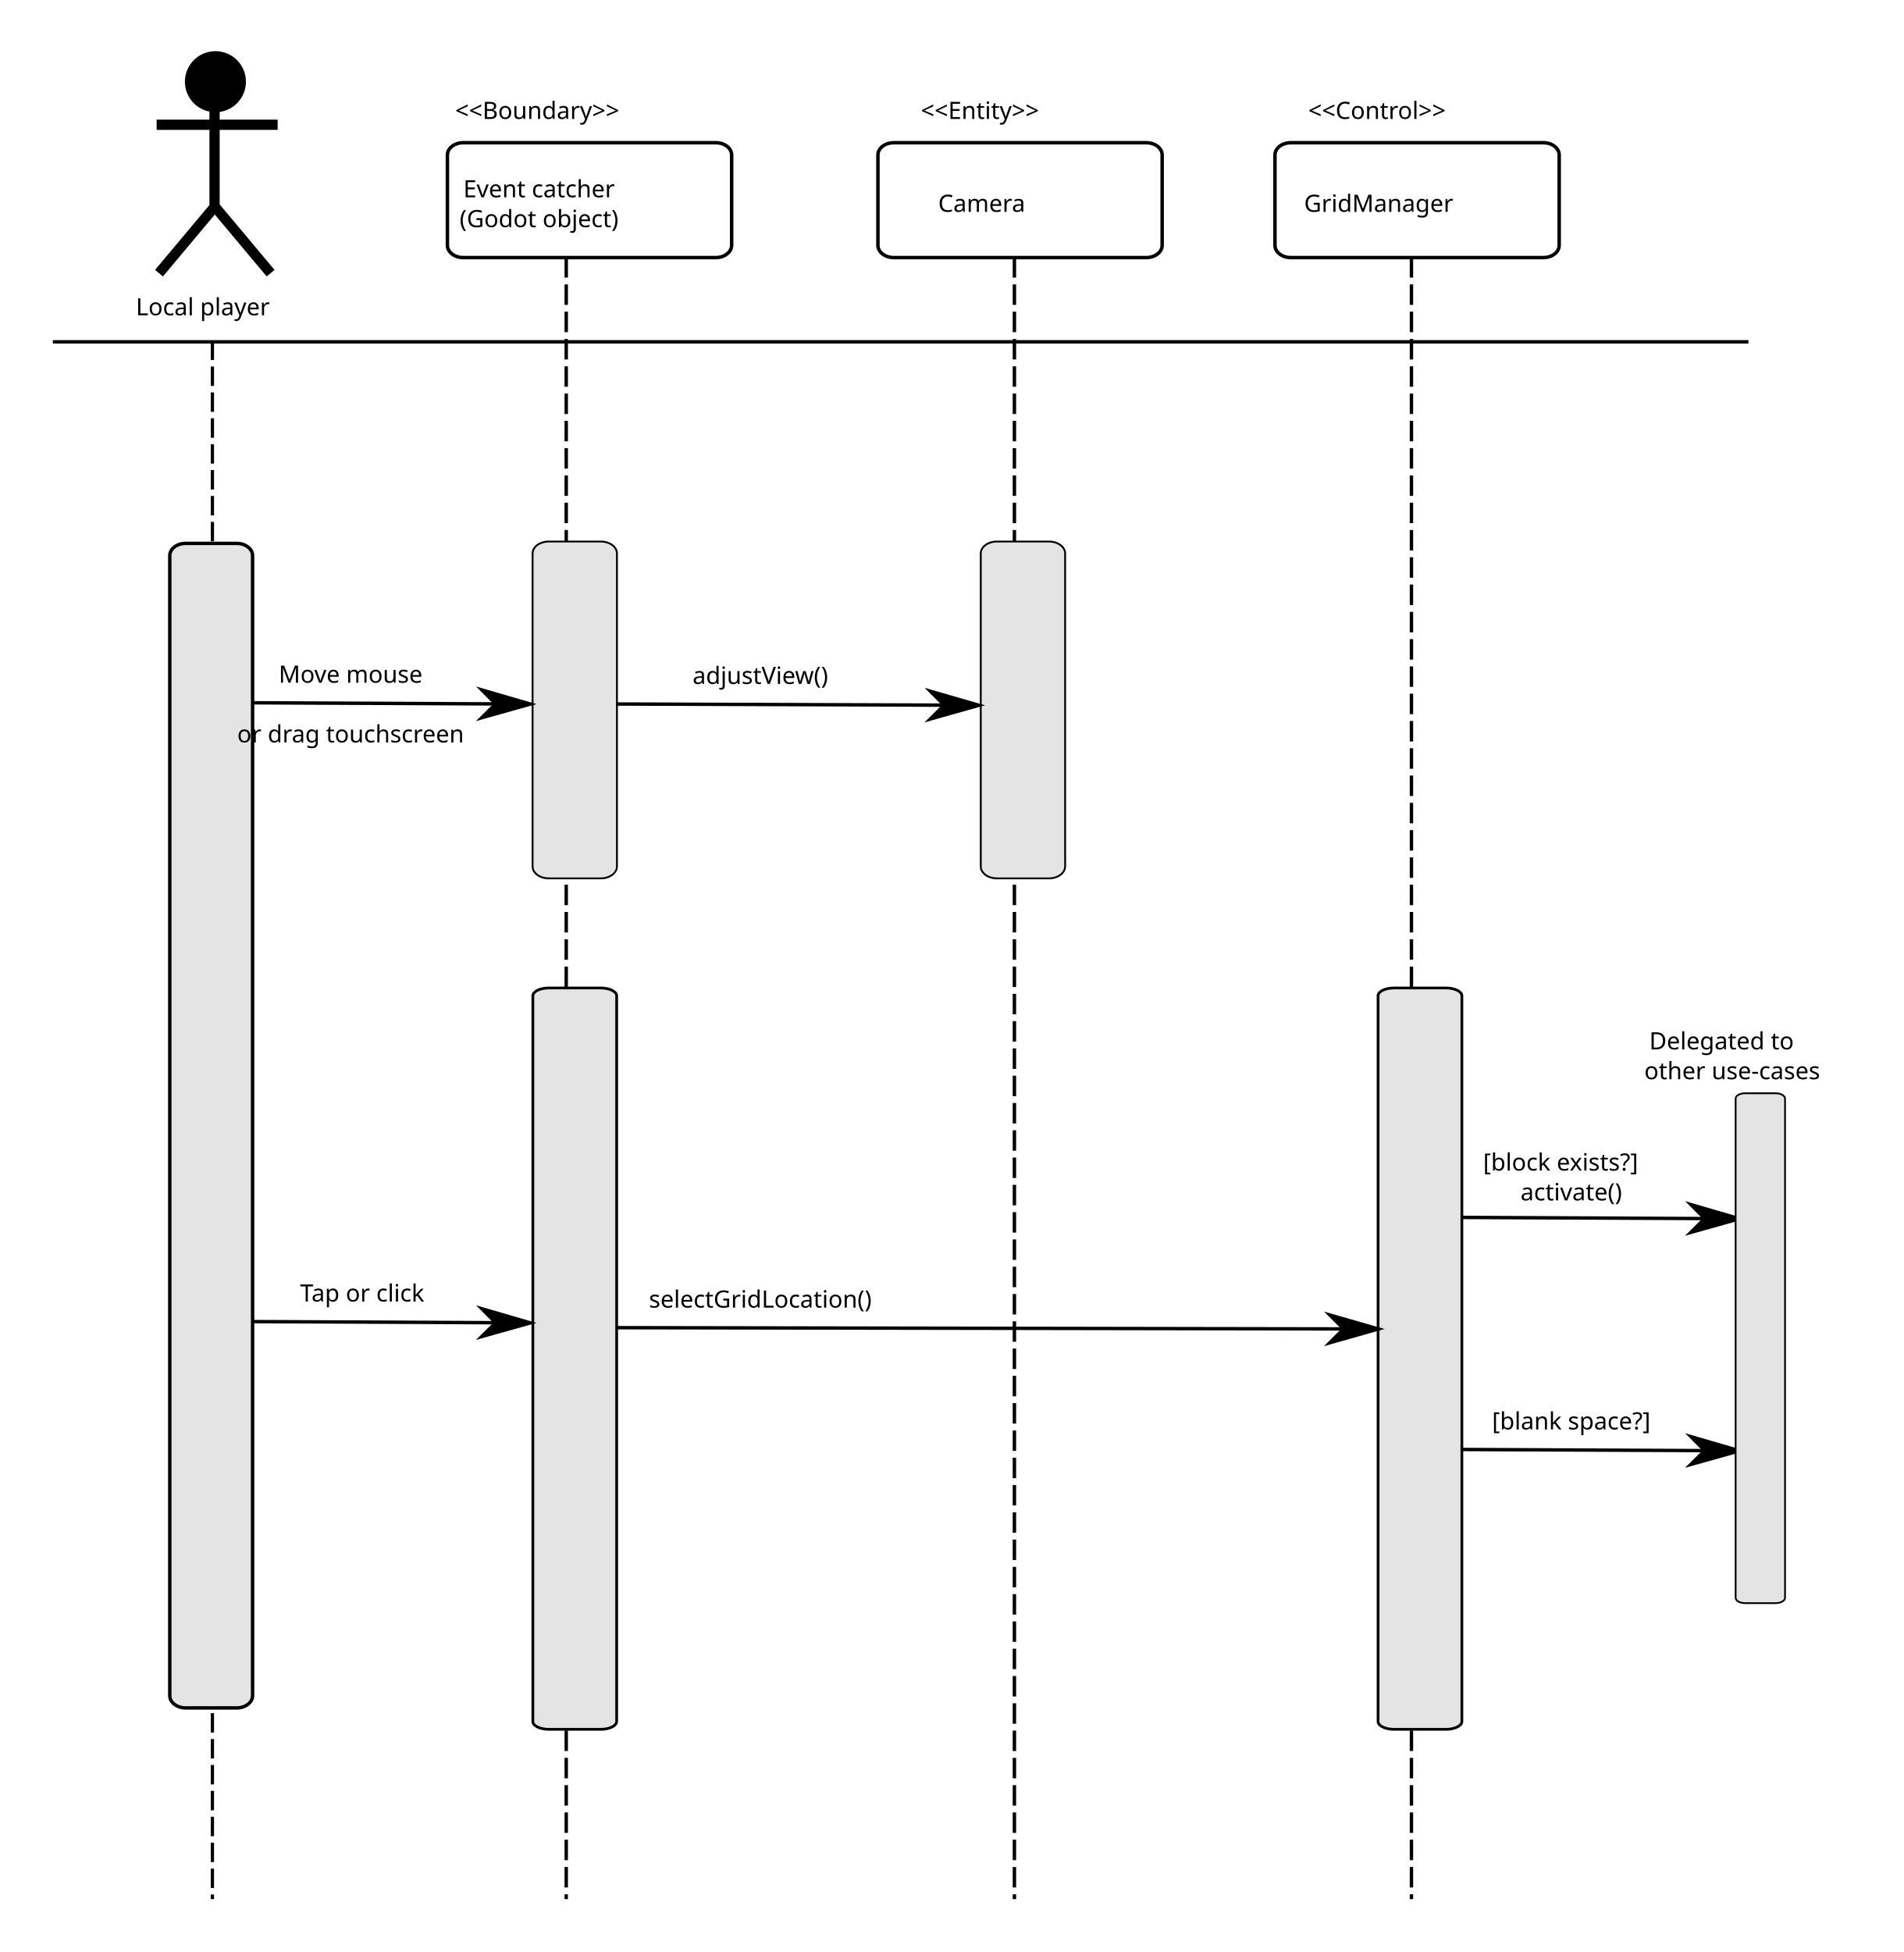
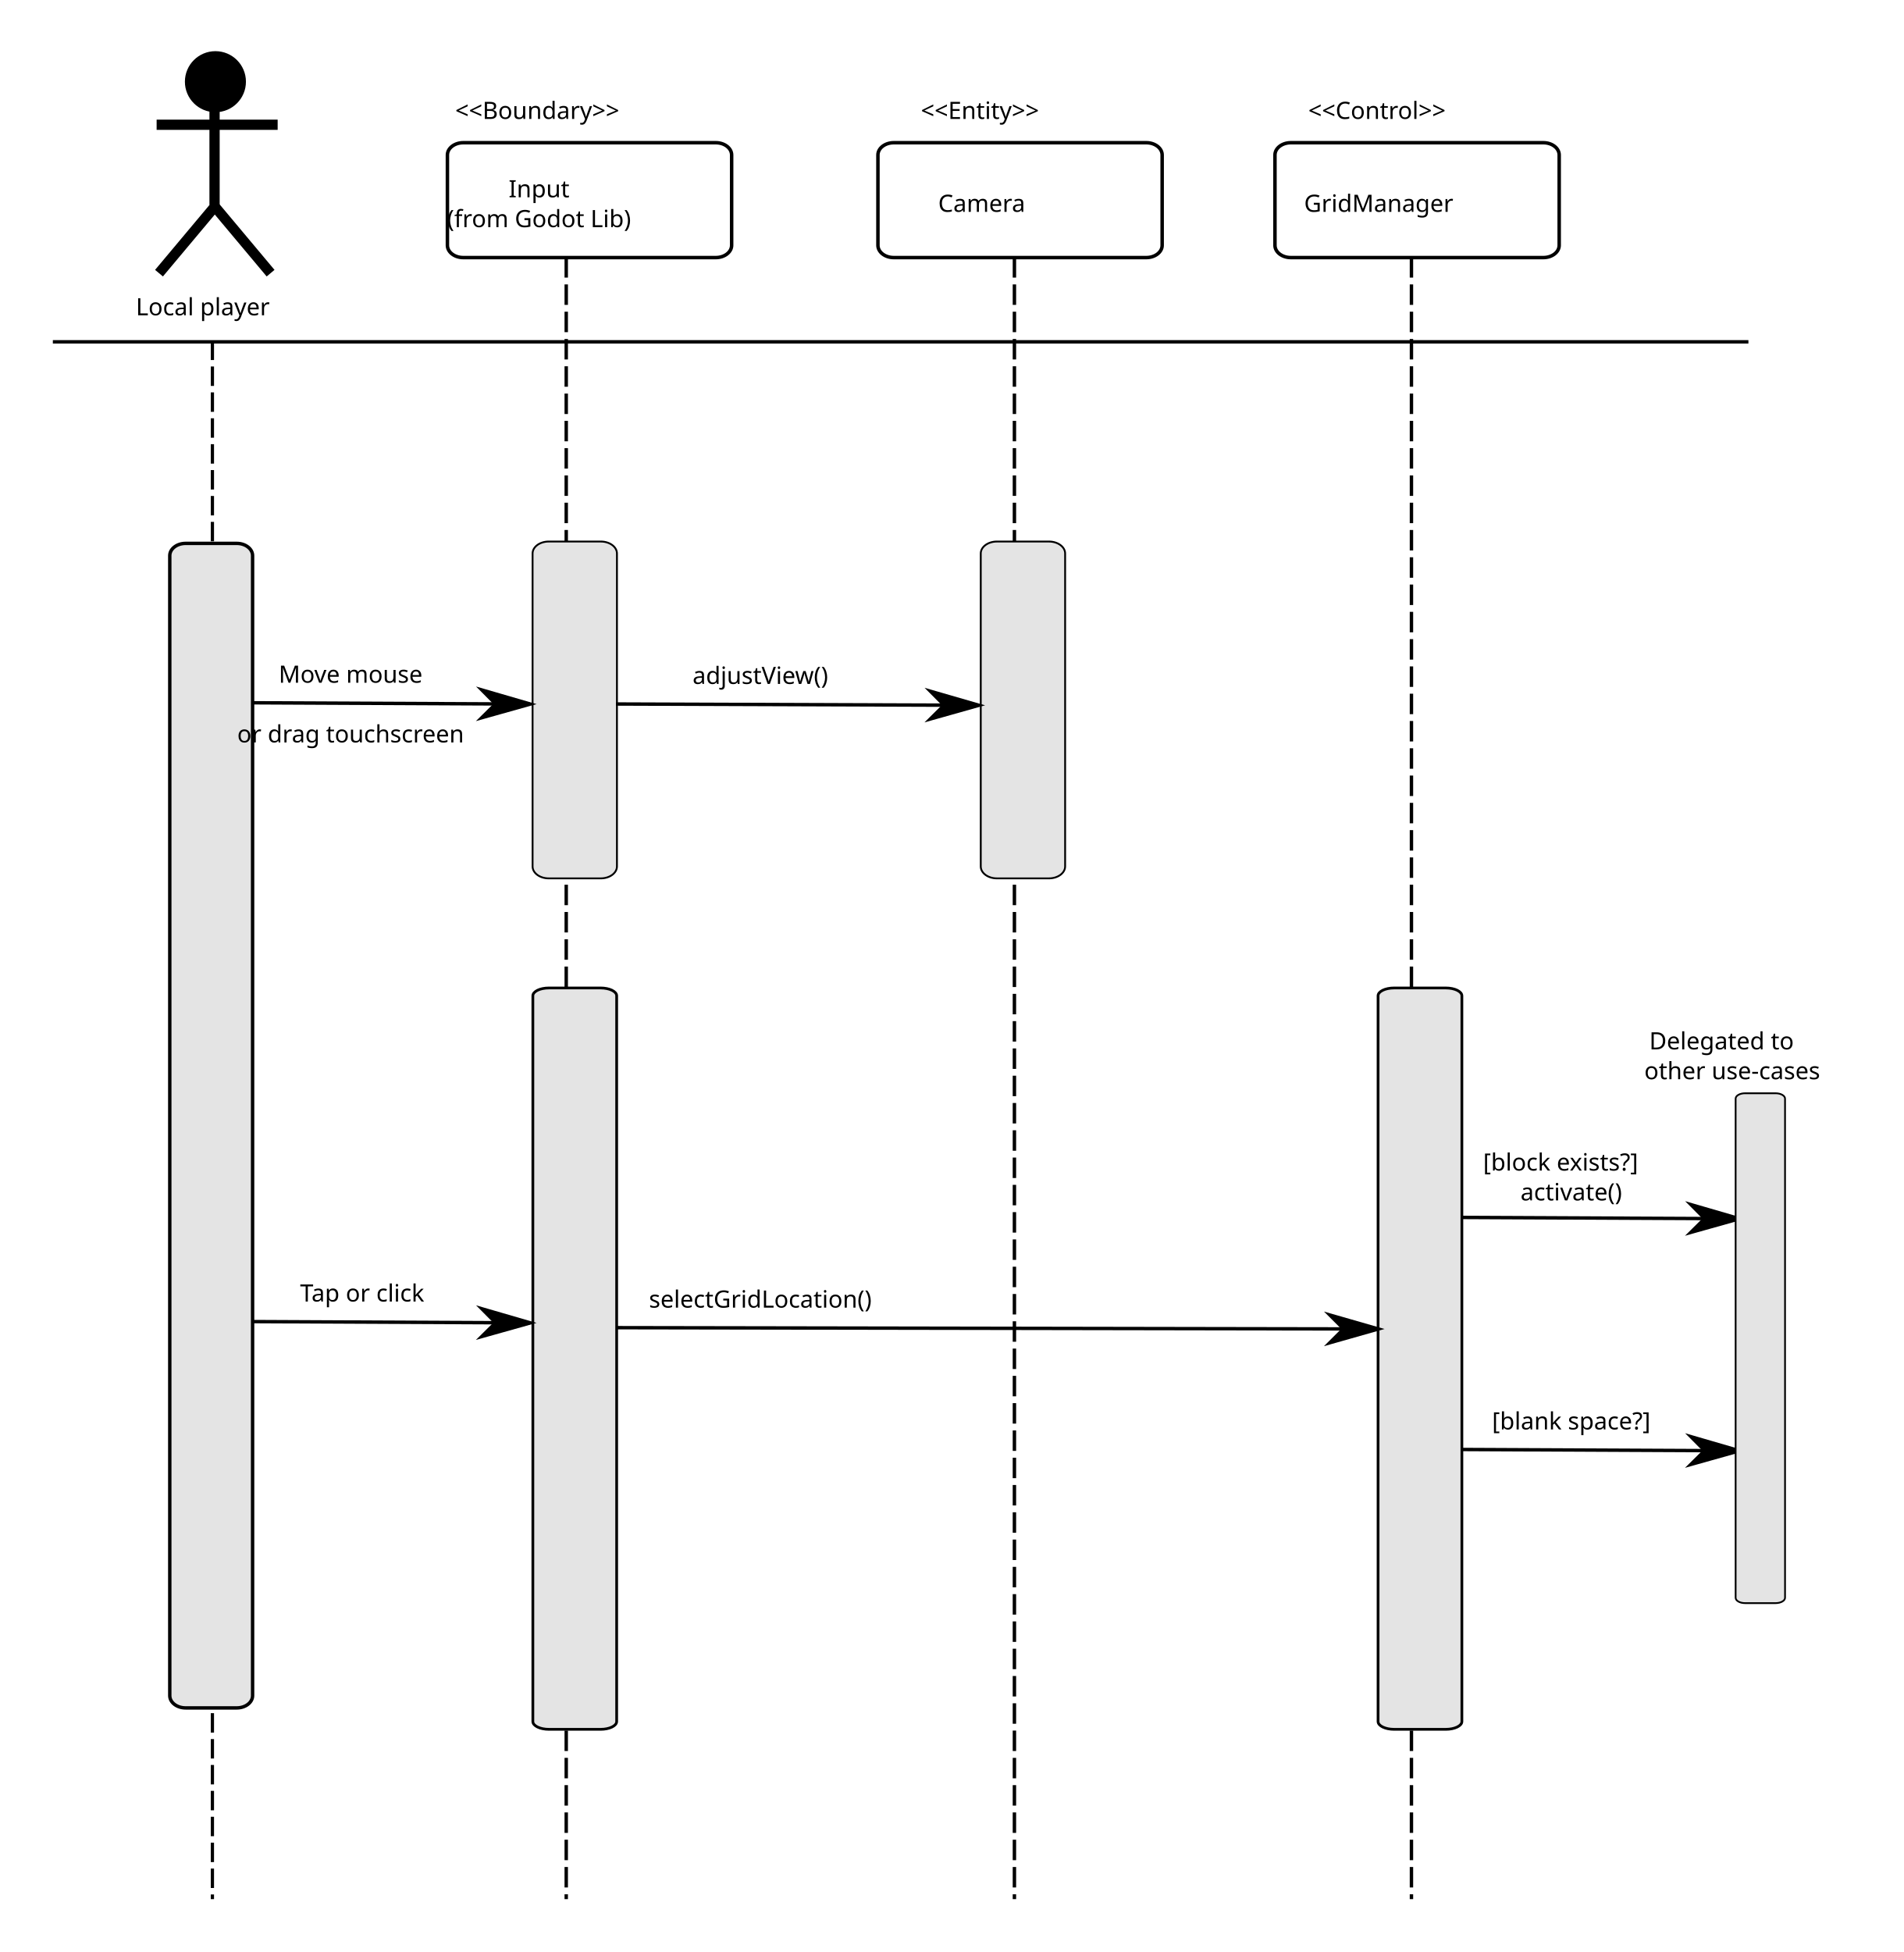
<svg xmlns="http://www.w3.org/2000/svg" width="558.213" height="572.31" id="svg4629" version="1.1">
  <defs id="defs4631">
    <marker orient="auto" refY="0" refX="0" id="Arrow1Lend" style="overflow:visible">
      <path id="path3874" d="M 0,0 5,-5 -12.5,0 5,5 0,0 z" style="fill-rule:evenodd;stroke:#000000;stroke-width:1pt" transform="matrix(-0.8,0,0,-0.8,-10,0)" />
    </marker>
  </defs>
  <g id="layer1" transform="translate(15.5,-18.76002)">
    <g id="g4589" transform="translate(29.23524,-4.67677)" style="stroke-width:3;stroke-miterlimit:4;stroke-dasharray:none">
      <path d="m 25.885,47.387 c 0,4.114 -3.335,7.45 -7.45,7.45 -4.114,0 -7.45,-3.335 -7.45,-7.45 0,-4.114 3.335,-7.45 7.45,-7.45 4.114,0 7.45,3.335 7.45,7.45 z" id="path4591" style="fill:#000000;stroke:#000000;stroke-width:3;stroke-miterlimit:4;stroke-dasharray:none" />
      <path id="path4593" d="m 18.183,48.397 0,35.103" style="fill:none;stroke:#000000;stroke-width:3;stroke-linecap:butt;stroke-linejoin:miter;stroke-miterlimit:4;stroke-opacity:1;stroke-dasharray:none" />
      <path id="path4595" d="m 1.195,60.014 35.491,0" style="fill:none;stroke:#000000;stroke-width:3;stroke-linecap:butt;stroke-linejoin:miter;stroke-miterlimit:4;stroke-opacity:1;stroke-dasharray:none" />
      <path style="fill:none;stroke:#000000;stroke-width:3;stroke-linecap:butt;stroke-linejoin:miter;stroke-miterlimit:4;stroke-opacity:1;stroke-dasharray:none" d="M 17.963,83.659 34.615,103.525" id="path4597" />
      <path id="path4599" d="M 18.544,83.659 1.892,103.525" style="fill:none;stroke:#000000;stroke-width:3;stroke-linecap:butt;stroke-linejoin:miter;stroke-miterlimit:4;stroke-opacity:1;stroke-dasharray:none" />
    </g>
    <text id="text4601" y="111.206" x="24.348" style="font-size:12px;font-style:normal;font-weight:normal;line-height:125%;letter-spacing:0px;word-spacing:0px;fill:#000000;fill-opacity:1;stroke:none;font-family:Sans" xml:space="preserve">
      <tspan style="font-size:7px" y="111.206" x="24.348" id="tspan4603">Local player</tspan>
      <tspan id="tspan4605" style="font-size:7px" y="119.956" x="24.348" />
      <tspan style="font-size:7px" id="tspan4607" y="128.706" x="24.348" />
    </text>
    <path style="fill:none;stroke:#000000;stroke-width:1px;stroke-linecap:butt;stroke-linejoin:miter;stroke-opacity:1" d="m 0,118.981 497.217,0" id="path4662" />
    <rect ry="3.592" rx="4.644" y="60.601" x="115.703" height="33.679" width="83.35" id="rect5846" style="fill:none;stroke:#000000;stroke-width:1.021;stroke-linejoin:miter;stroke-miterlimit:4;stroke-dasharray:none;stroke-dashoffset:3.7" />
    <text id="text5848" y="53.627" x="152.987" style="font-size:12px;font-style:normal;font-weight:normal;line-height:125%;letter-spacing:0px;word-spacing:0px;fill:#000000;fill-opacity:1;stroke:none;font-family:Sans" xml:space="preserve">
      <tspan style="font-size:7px;text-align:center;text-anchor:middle" y="53.627" x="152.987" id="tspan5850">&lt;&lt;Boundary&gt;&gt;</tspan>
      <tspan id="tspan5852" style="font-size:7px" y="62.377" x="152.987" />
      <tspan style="font-size:7px" id="tspan5854" y="71.127" x="152.987" />
    </text>
    <text xml:space="preserve" style="font-size:12px;font-style:normal;font-weight:normal;line-height:125%;letter-spacing:0px;word-spacing:0px;fill:#000000;fill-opacity:1;stroke:none;font-family:Sans" x="153.493" y="76.608" id="text5856">
-       <tspan id="tspan5858" x="153.493" y="76.608" style="font-size:7px;text-align:center;text-anchor:middle">Event catcher</tspan>
-       <tspan x="153.493" y="85.358" style="font-size:7px;text-align:center;text-anchor:middle" id="tspan5906">(Godot object)</tspan>
+       <tspan id="tspan5858" x="153.493" y="76.608" style="font-size:7px;text-align:center;text-anchor:middle">Input</tspan>
+       <tspan x="153.493" y="85.358" style="font-size:7px;text-align:center;text-anchor:middle" id="tspan5906">(from Godot Lib)</tspan>
      <tspan id="tspan5860" x="153.493" y="94.108" style="font-size:7px;text-align:center;text-anchor:middle" />
      <tspan x="153.493" y="102.858" style="font-size:7px" id="tspan5862" />
      <tspan x="153.493" y="111.608" id="tspan5864" style="font-size:7px" />
    </text>
    <path id="path6098" d="m 150.548,94.148 0,481.422" style="fill:none;stroke:#000000;stroke-width:1;stroke-linecap:butt;stroke-linejoin:miter;stroke-miterlimit:4;stroke-opacity:1;stroke-dasharray:6, 2;stroke-dashoffset:0;marker-end:none" />
    <rect ry="3.5" rx="4.732" y="177.534" x="140.677" height="98.757" width="24.743" id="rect6104" style="fill:#e4e4e4;fill-opacity:1;stroke:#000000;stroke-width:0.543;stroke-linejoin:miter;stroke-miterlimit:4;stroke-dasharray:none;stroke-dashoffset:0" />
    <path id="path6108" d="m 46.786,118.619 0,456.951" style="fill:none;stroke:#000000;stroke-width:0.949;stroke-linecap:butt;stroke-linejoin:miter;stroke-miterlimit:4;stroke-opacity:1;stroke-dasharray:5.695, 1.898;stroke-dashoffset:0;marker-end:none" />
    <rect ry="3.592" rx="4.644" y="178.076" x="34.286" height="341.429" width="24.286" id="rect6110" style="fill:#e4e4e4;fill-opacity:1;stroke:#000000;stroke-width:1;stroke-linejoin:miter;stroke-miterlimit:4;stroke-dasharray:none;stroke-dashoffset:0" />
    <path style="fill:none;stroke:#000000;stroke-width:1px;stroke-linecap:butt;stroke-linejoin:miter;stroke-opacity:1;marker-end:url(#Arrow1Lend)" d="m 58.336,224.808 81.57,0.379" id="path6112" />
    <text id="text6298" y="218.927" x="98.233" style="font-size:12px;font-style:normal;font-weight:normal;line-height:125%;letter-spacing:0px;word-spacing:0px;fill:#000000;fill-opacity:1;stroke:none;font-family:Sans" xml:space="preserve">
      <tspan style="font-size:7px;text-align:center;text-anchor:middle" y="218.927" x="98.233" id="tspan6300">Move mouse</tspan>
      <tspan style="font-size:7px;text-align:center;text-anchor:middle" y="227.677" x="98.233" id="tspan6367" />
      <tspan style="font-size:7px;text-align:center;text-anchor:middle" y="236.427" x="98.233" id="tspan6369">or drag touchscreen</tspan>
      <tspan style="font-size:7px;text-align:center;text-anchor:middle" y="245.177" x="98.233" id="tspan6306" />
      <tspan id="tspan6302" style="font-size:7px" y="253.927" x="98.233" />
      <tspan style="font-size:7px" id="tspan6304" y="262.677" x="98.233" />
    </text>
    <rect style="fill:#e4e4e4;fill-opacity:1;stroke:#000000;stroke-width:0.803;stroke-linejoin:miter;stroke-miterlimit:4;stroke-dasharray:none;stroke-dashoffset:0" id="rect6363" width="24.577" height="217.356" x="140.759" y="308.426" rx="4.7" ry="2.287" />
    <path id="path6373" d="m 58.336,406.237 81.57,0.379" style="fill:none;stroke:#000000;stroke-width:1px;stroke-linecap:butt;stroke-linejoin:miter;stroke-opacity:1;marker-end:url(#Arrow1Lend)" />
    <text xml:space="preserve" style="font-size:12px;font-style:normal;font-weight:normal;line-height:125%;letter-spacing:0px;word-spacing:0px;fill:#000000;fill-opacity:1;stroke:none;font-family:Sans" x="98.509" y="400.356" id="text6375">
      <tspan x="98.509" y="400.356" id="tspan6387" style="font-size:7px;text-align:center;text-anchor:middle">Tap or click</tspan>
    </text>
    <rect ry="3.592" rx="4.644" y="60.601" x="241.951" height="33.679" width="83.35" id="rect6409" style="fill:none;stroke:#000000;stroke-width:1.021;stroke-linejoin:miter;stroke-miterlimit:4;stroke-dasharray:none;stroke-dashoffset:3.7" />
    <text id="text6411" y="53.627" x="282.796" style="font-size:12px;font-style:normal;font-weight:normal;line-height:125%;letter-spacing:0px;word-spacing:0px;fill:#000000;fill-opacity:1;stroke:none;font-family:Sans" xml:space="preserve">
      <tspan style="font-size:7px;text-align:center;text-anchor:middle" y="53.627" x="282.796" id="tspan6413">&lt;&lt;Entity&gt;&gt;</tspan>
      <tspan id="tspan6415" style="font-size:7px" y="62.377" x="282.796" />
      <tspan style="font-size:7px" id="tspan6417" y="71.127" x="282.796" />
    </text>
    <text xml:space="preserve" style="font-size:12px;font-style:normal;font-weight:normal;line-height:125%;letter-spacing:0px;word-spacing:0px;fill:#000000;fill-opacity:1;stroke:none;font-family:Sans" x="283.302" y="80.868" id="text6419">
      <tspan id="tspan6423" x="283.302" y="80.868" style="font-size:7px;text-align:center;text-anchor:middle">Camera</tspan>
      <tspan id="tspan6425" x="283.302" y="89.618" style="font-size:7px;text-align:center;text-anchor:middle" />
      <tspan x="283.302" y="98.368" style="font-size:7px" id="tspan6427" />
      <tspan x="283.302" y="107.118" id="tspan6429" style="font-size:7px" />
    </text>
    <rect style="fill:none;stroke:#000000;stroke-width:1.021;stroke-linejoin:miter;stroke-miterlimit:4;stroke-dasharray:none;stroke-dashoffset:3.7" id="rect6449" width="83.35" height="33.679" x="358.38" y="60.601" rx="4.644" ry="3.592" />
    <text xml:space="preserve" style="font-size:12px;font-style:normal;font-weight:normal;line-height:125%;letter-spacing:0px;word-spacing:0px;fill:#000000;fill-opacity:1;stroke:none;font-family:Sans" x="399.225" y="53.627" id="text6451">
      <tspan id="tspan6453" x="399.225" y="53.627" style="font-size:7px;text-align:center;text-anchor:middle">&lt;&lt;Control&gt;&gt;</tspan>
      <tspan x="399.225" y="62.377" style="font-size:7px" id="tspan6455" />
      <tspan x="399.225" y="71.127" id="tspan6457" style="font-size:7px" />
    </text>
    <text id="text6459" y="80.868" x="399.73" style="font-size:12px;font-style:normal;font-weight:normal;line-height:125%;letter-spacing:0px;word-spacing:0px;fill:#000000;fill-opacity:1;stroke:none;font-family:Sans" xml:space="preserve">
      <tspan style="font-size:7px;text-align:center;text-anchor:middle" y="80.868" x="399.73" id="tspan6461">GridManager</tspan>
      <tspan style="font-size:7px;text-align:center;text-anchor:middle" y="89.618" x="399.73" id="tspan6463" />
      <tspan id="tspan6465" style="font-size:7px" y="98.368" x="399.73" />
      <tspan style="font-size:7px" id="tspan6467" y="107.118" x="399.73" />
    </text>
    <path style="fill:none;stroke:#000000;stroke-width:1;stroke-linecap:butt;stroke-linejoin:miter;stroke-miterlimit:4;stroke-opacity:1;stroke-dasharray:6, 2;stroke-dashoffset:0;marker-end:none" d="m 281.977,94.148 0,481.422" id="path6489" />
    <rect style="fill:#e4e4e4;fill-opacity:1;stroke:#000000;stroke-width:0.543;stroke-linejoin:miter;stroke-miterlimit:4;stroke-dasharray:none;stroke-dashoffset:0" id="rect6491" width="24.743" height="98.757" x="272.105" y="177.534" rx="4.732" ry="3.5" />
    <path style="fill:none;stroke:#000000;stroke-width:1;stroke-linecap:butt;stroke-linejoin:miter;stroke-miterlimit:4;stroke-opacity:1;stroke-dasharray:6, 2;stroke-dashoffset:0;marker-end:none" d="m 398.405,94.148 0,481.422" id="path6493" />
    <rect ry="2.287" rx="4.7" y="308.426" x="388.617" height="217.356" width="24.577" id="rect6495" style="fill:#e4e4e4;fill-opacity:1;stroke:#000000;stroke-width:0.803;stroke-linejoin:miter;stroke-miterlimit:4;stroke-dasharray:none;stroke-dashoffset:0" />
    <path style="fill:none;stroke:#000000;stroke-width:1px;stroke-linecap:butt;stroke-linejoin:miter;stroke-opacity:1;marker-end:url(#Arrow1Lend)" d="m 165.122,225.166 106.319,0.379" id="path6497" />
    <text id="text6499" y="219.284" x="215.27" style="font-size:12px;font-style:normal;font-weight:normal;line-height:125%;letter-spacing:0px;word-spacing:0px;fill:#000000;fill-opacity:1;stroke:none;font-family:Sans" xml:space="preserve">
      <tspan style="font-size:7px;text-align:center;text-anchor:middle" id="tspan6501" y="219.284" x="215.27">adjustView()</tspan>
    </text>
    <path id="path6503" d="m 165.122,408.023 223.461,0.379" style="fill:none;stroke:#000000;stroke-width:1px;stroke-linecap:butt;stroke-linejoin:miter;stroke-opacity:1;marker-end:url(#Arrow1Lend)" />
    <text xml:space="preserve" style="font-size:12px;font-style:normal;font-weight:normal;line-height:125%;letter-spacing:0px;word-spacing:0px;fill:#000000;fill-opacity:1;stroke:none;font-family:Sans" x="215.27" y="402.141" id="text6505">
      <tspan x="215.27" y="402.141" id="tspan6507" style="font-size:7px;text-align:center;text-anchor:middle">selectGridLocation()</tspan>
    </text>
    <path style="fill:none;stroke:#000000;stroke-width:1px;stroke-linecap:butt;stroke-linejoin:miter;stroke-opacity:1;marker-end:url(#Arrow1Lend)" d="m 412.9,443.737 81.57,0.379" id="path6517" />
    <text id="text6519" y="437.856" x="453.072" style="font-size:12px;font-style:normal;font-weight:normal;line-height:125%;letter-spacing:0px;word-spacing:0px;fill:#000000;fill-opacity:1;stroke:none;font-family:Sans" xml:space="preserve">
      <tspan style="font-size:7px;text-align:center;text-anchor:middle" id="tspan6521" y="437.856" x="453.072">[blank space?]</tspan>
    </text>
    <path id="path6523" d="m 412.9,375.701 81.57,0.379" style="fill:none;stroke:#000000;stroke-width:1px;stroke-linecap:butt;stroke-linejoin:miter;stroke-opacity:1;marker-end:url(#Arrow1Lend)" />
    <text xml:space="preserve" style="font-size:12px;font-style:normal;font-weight:normal;line-height:125%;letter-spacing:0px;word-spacing:0px;fill:#000000;fill-opacity:1;stroke:none;font-family:Sans" x="453.072" y="361.963" id="text6525">
      <tspan x="453.072" y="361.963" id="tspan6527" style="font-size:7px;text-align:center;text-anchor:middle">[block exists?]</tspan>
      <tspan x="453.072" y="370.713" style="font-size:7px;text-align:center;text-anchor:middle" id="tspan6529">activate()</tspan>
    </text>
    <rect style="fill:#e4e4e4;fill-opacity:1;stroke:#000000;stroke-width:0.511;stroke-linejoin:miter;stroke-miterlimit:4;stroke-dasharray:none;stroke-dashoffset:0" id="rect3068" width="14.489" height="149.489" x="493.471" y="339.296" rx="2.771" ry="1.573" />
    <text id="text3070" y="326.427" x="500.27" style="font-size:12px;font-style:normal;font-weight:normal;line-height:125%;letter-spacing:0px;word-spacing:0px;fill:#000000;fill-opacity:1;stroke:none;font-family:Sans" xml:space="preserve">
      <tspan style="font-size:7px;text-align:center;text-anchor:middle" id="tspan3072" y="326.427" x="500.27">Delegated to</tspan>
      <tspan style="font-size:7px;text-align:center;text-anchor:middle" y="335.177" x="500.27" id="tspan3074">other use-cases</tspan>
    </text>
  </g>
</svg>
